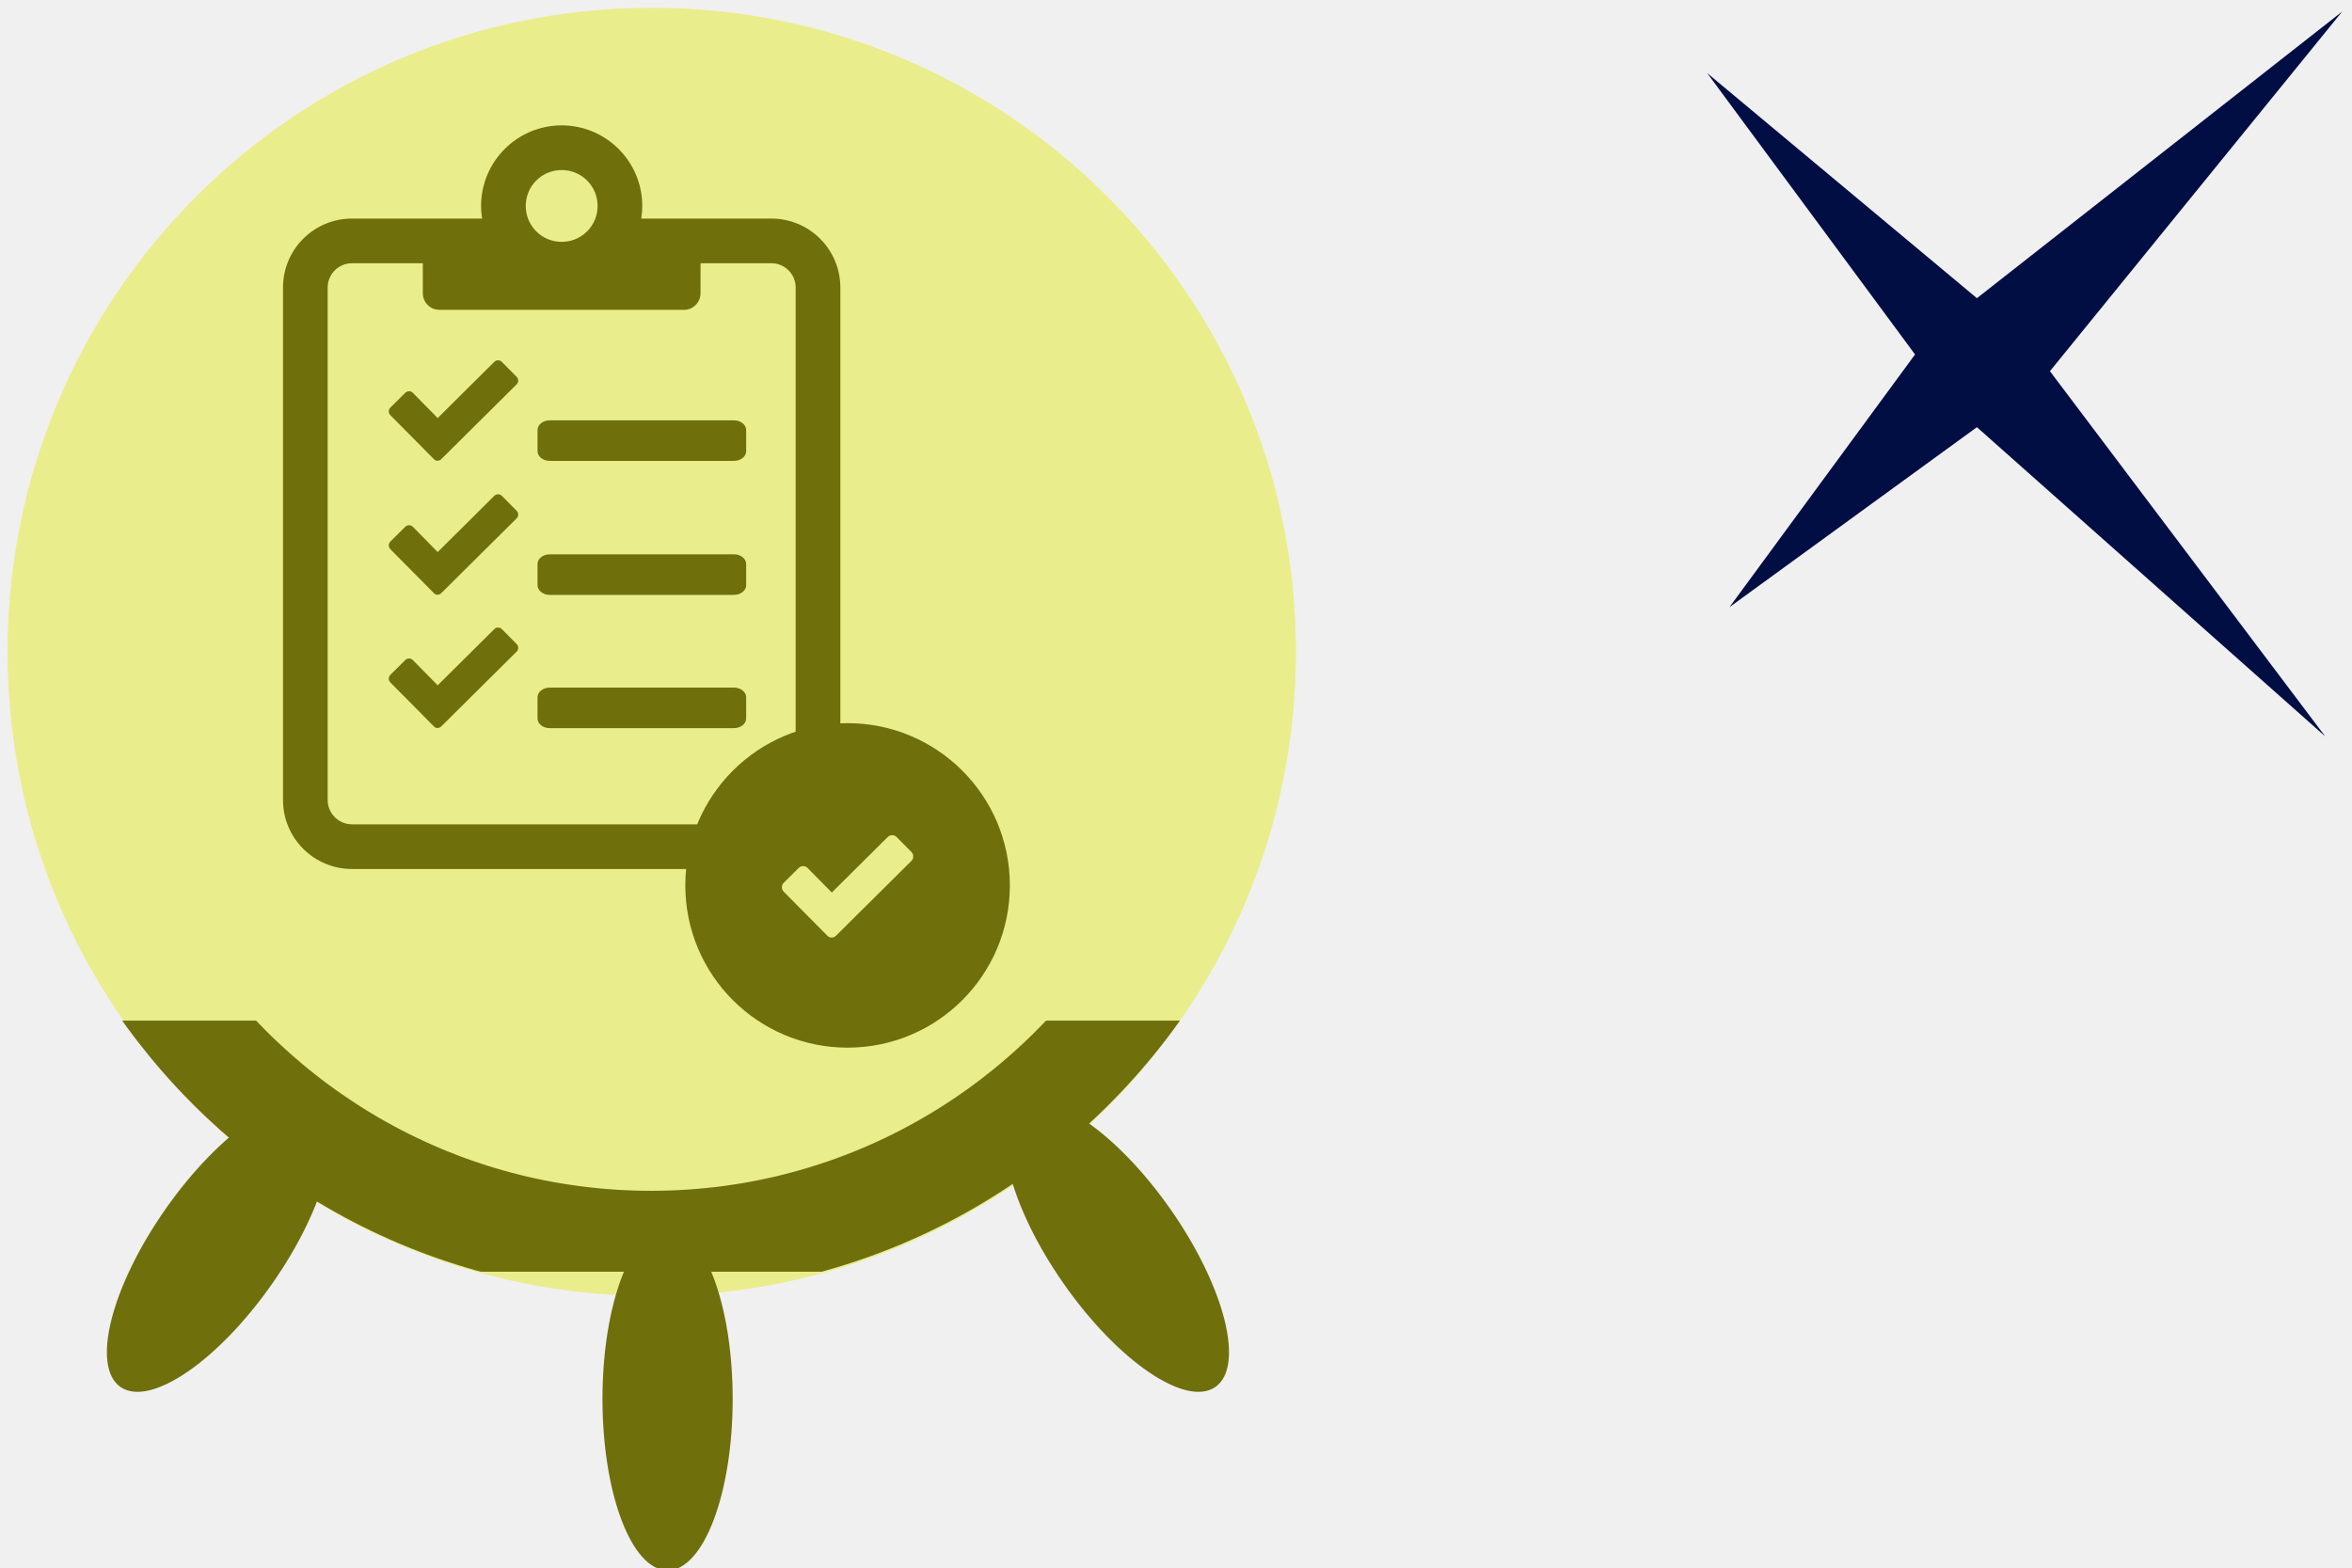
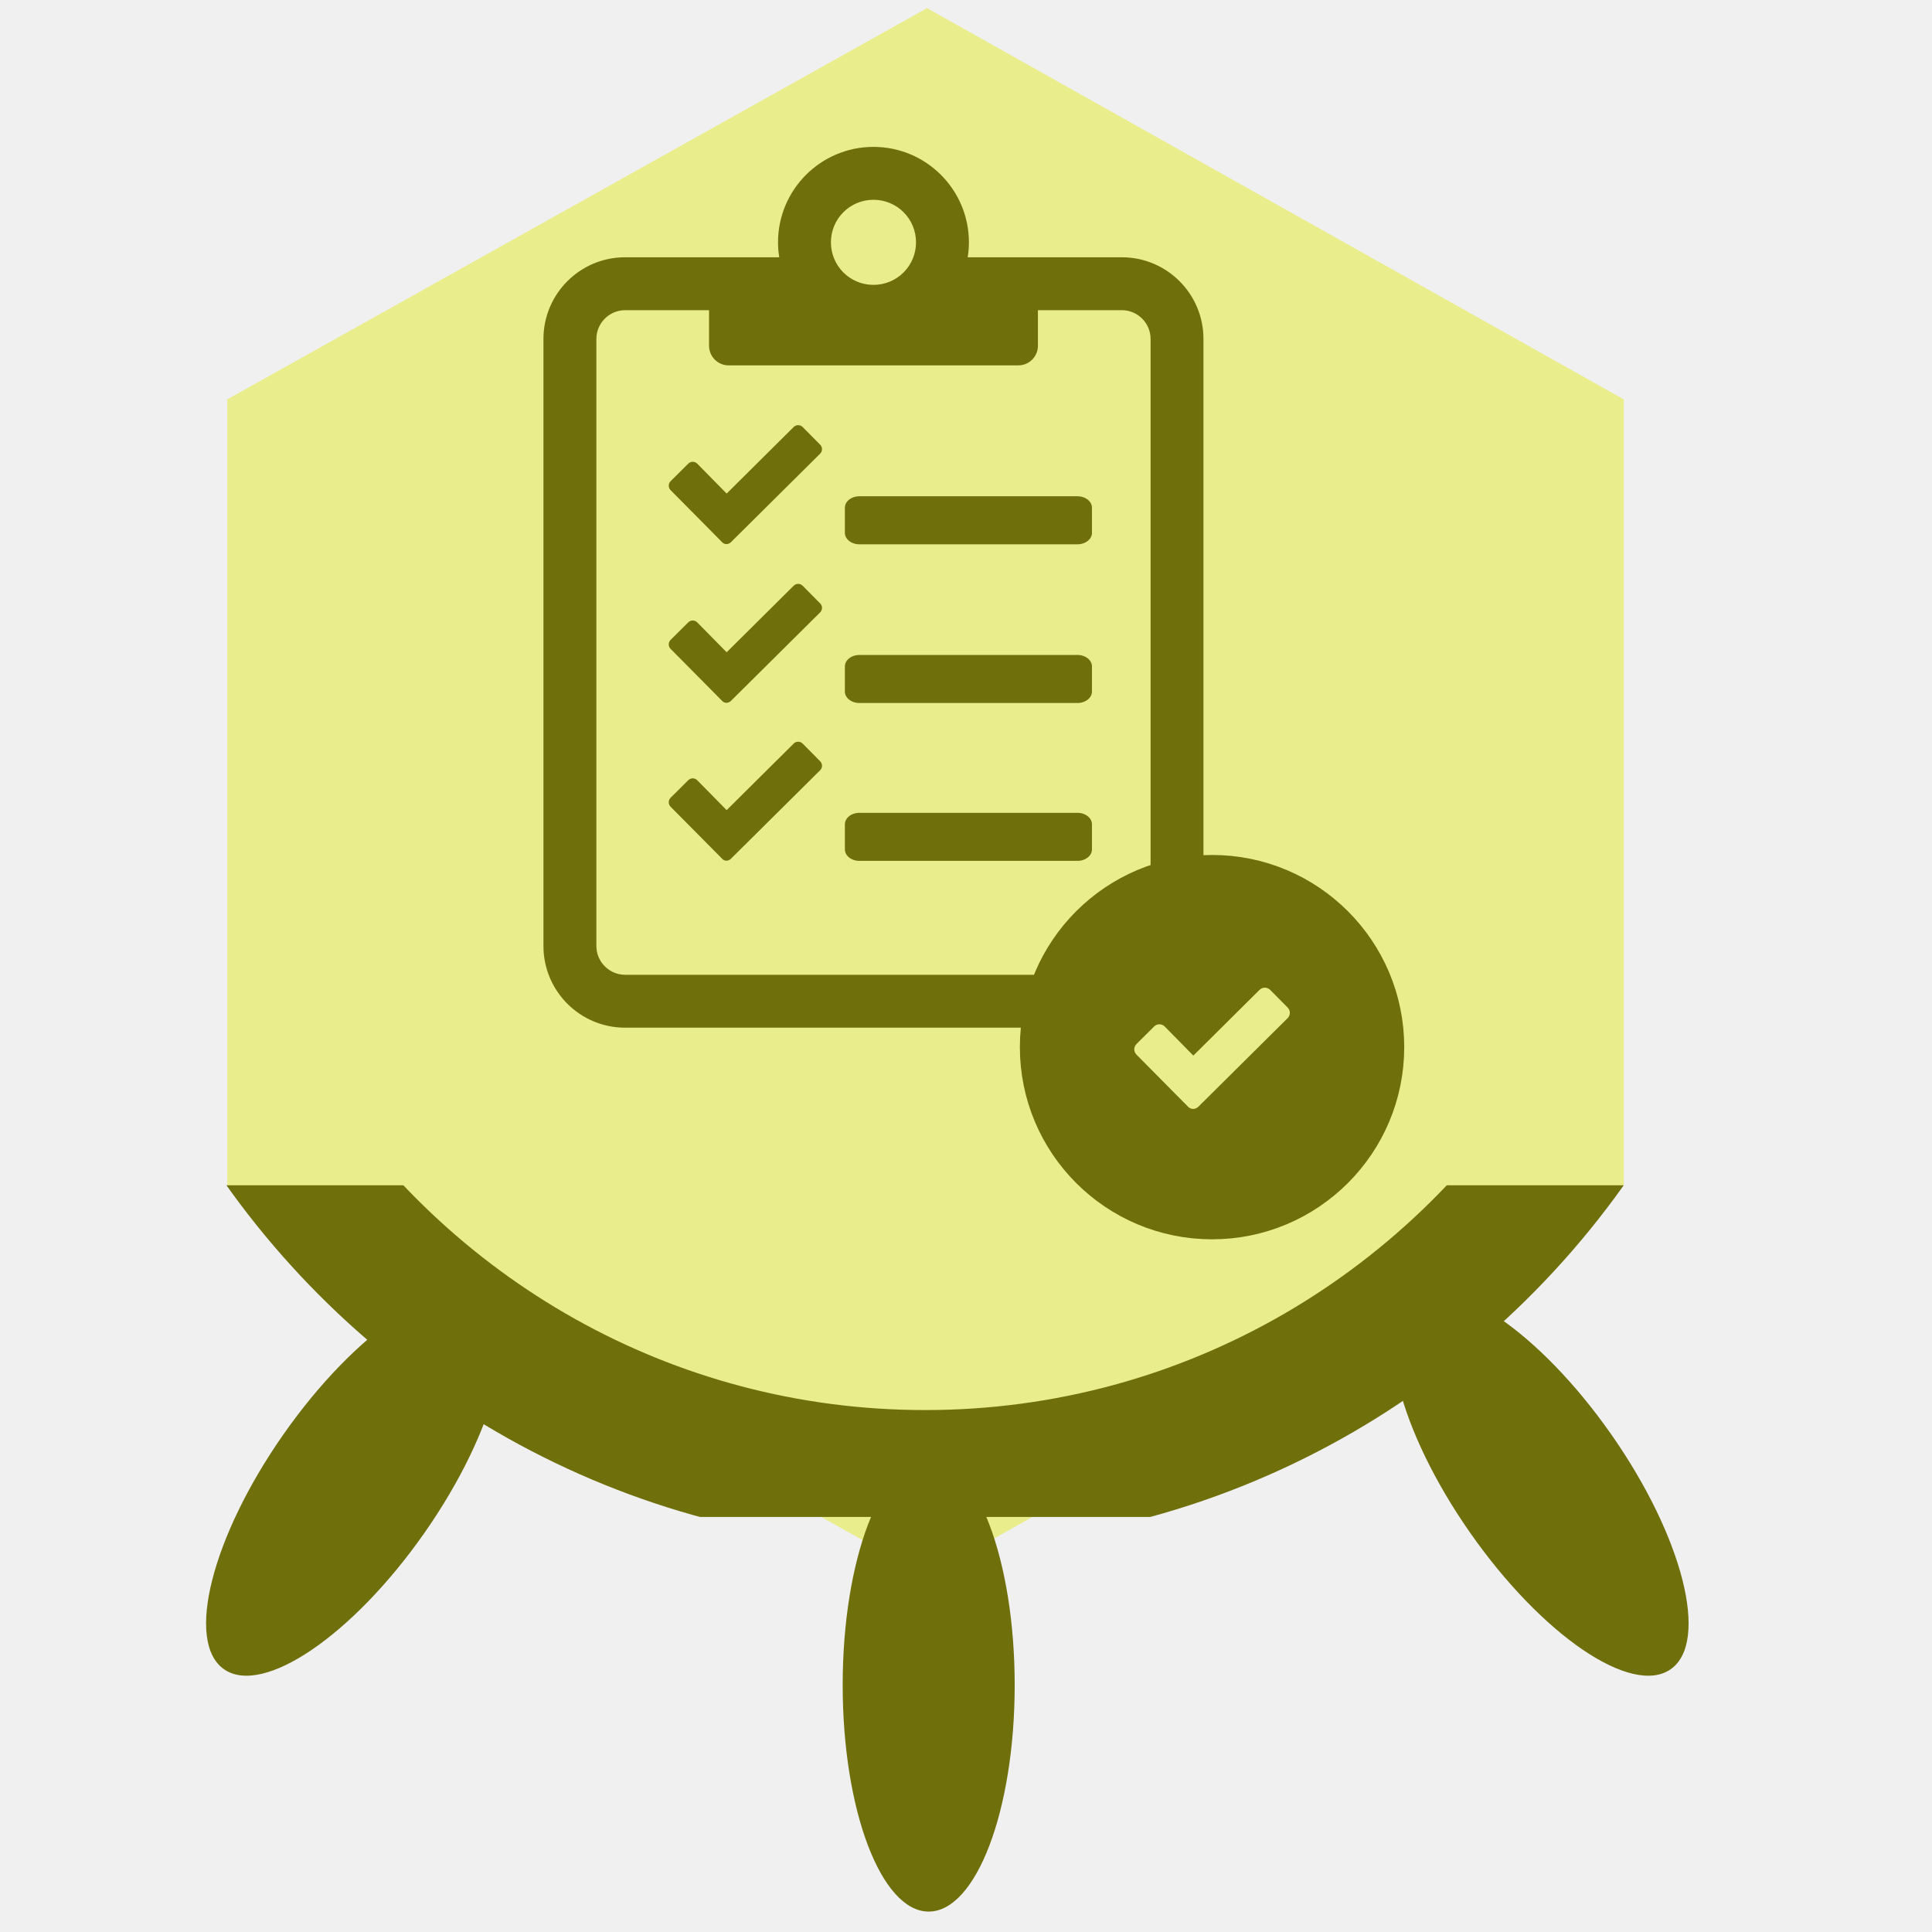
- <svg xmlns="http://www.w3.org/2000/svg" height="40" viewBox="0 0 60 40" width="60" version="1.1" id="svg36">
-   <defs id="defs40">
-     <mask id="a-1" fill="#ffffff">
-       <path d="M 0,0 H 313.303 V 159.865 H 0 Z" fill="#ffffff" fill-rule="evenodd" id="path2-9" />
+ <svg xmlns="http://www.w3.org/2000/svg" width="40" height="40" version="1.1" viewBox="0 0 40 40">
+   <defs>
+     <mask id="c" fill="#ffffff">
+       <path d="m0 0h313.3v159.86h-313.3z" fill="#fff" fill-rule="evenodd" />
    </mask>
-     <clipPath clipPathUnits="userSpaceOnUse" id="clipPath3444">
-       <path d="M 11.52,162 C 11.52,81.677 135.307,16.561 288,16.561 v 0 c 152.693,0 276.481,65.116 276.481,145.439 v 0 c 0,80.322 -123.788,145.439 -276.481,145.439 v 0 C 135.307,307.439 11.52,242.322 11.52,162" id="path3446" />
-     </clipPath>
-     <radialGradient cx="0" cy="0" fx="0" fy="0" gradientTransform="matrix(363.0579,0,0,-363.0579,177.52,256.3071)" gradientUnits="userSpaceOnUse" id="radialGradient3452" r="1" spreadMethod="pad">
-       <stop id="stop3454" offset="0" style="stop-opacity:1;stop-color:#aeb2d5" />
-       <stop id="stop3456" offset="0.3" style="stop-opacity:1;stop-color:#aeb2d5" />
-       <stop id="stop3458" offset="0.75" style="stop-opacity:1;stop-color:#484c89" />
-       <stop id="stop3460" offset="1" style="stop-opacity:1;stop-color:#484c89" />
-     </radialGradient>
-     <clipPath clipPathUnits="userSpaceOnUse" id="clipPath3468">
-       <path d="M 0,324 H 576 V 0 H 0 Z" id="path3470" />
-     </clipPath>
-     <clipPath clipPathUnits="userSpaceOnUse" id="clipPath3480">
-       <path d="M 0,324 H 576 V 0 H 0 Z" id="path3482" />
-     </clipPath>
  </defs>
  <mask id="a" fill="#ffffff">
-     <path d="M 0,0 H 313.303 V 159.865 H 0 Z" fill="#ffffff" fill-rule="evenodd" id="path2" />
+     <path d="m0 0h313.3v159.86h-313.3z" fill="#fff" fill-rule="evenodd" />
  </mask>
  <mask id="b" fill="#ffffff">
-     <path d="M 0,0 H 313.303 V 159.865 H 0 Z" fill="#ffffff" fill-rule="evenodd" id="path5" />
+     <path d="m0 0h313.3v159.86h-313.3z" fill="#fff" fill-rule="evenodd" />
  </mask>
-   <g id="g1042" style="display:inline">
-     <g id="g994" transform="matrix(0.08667043,0,0,0.08667043,54.83753,-43.97586)" style="display:inline">
-       <path id="path990" style="fill:#000e44;fill-opacity:1;fill-rule:evenodd;stroke:none;stroke-width:3.147" d="m 56.695,510.774 -107.532,84.402 -79.398,-66.275 61.189,82.843 -54.627,74.395 72.837,-52.987 102.529,91.046 -81.039,-107.532 z" />
-     </g>
-     <circle style="opacity:1;fill:#eaed8c;fill-opacity:1;stroke:none;stroke-width:0.308;stroke-miterlimit:2.5;stroke-opacity:1;stop-color:#000000" id="path912" cx="16.627" cy="16.633" r="16.434" />
-     <g fill="none" fill-rule="evenodd" transform="matrix(0.1506934,0,0,0.1506934,-6.197667,-20.88076)" id="g1008" style="fill:#6f6f0c;fill-opacity:1">
-       <g transform="matrix(0.9286315,0,0,-0.9286315,9.271821,454.1644)" id="g1006" style="fill:#6f6f0c;fill-opacity:1">
-         <g fill="#0f1689" mask="url(#a-1)" id="g1002" style="fill:#6f6f0c;fill-opacity:1" transform="matrix(0.9448936,0,0,0.9448936,8.696251,2.70184)">
-           <path d="m 203.461,95.688 c 6.936,0 12.559,-14.809 12.559,-33.077 0,-18.268 -5.623,-33.077 -12.559,-33.077 -6.936,0 -12.559,14.809 -12.559,33.077 0,18.268 5.623,33.077 12.559,33.077 z" transform="rotate(35,137.9312,151.55)" id="path996" style="fill:#6f6f0c;fill-opacity:1" />
-           <path d="m 30.142,95.688 c 6.936,0 12.559,-14.809 12.559,-33.077 0,-18.268 -5.623,-33.077 -12.559,-33.077 -6.936,0 -12.559,14.809 -12.559,33.077 0,18.268 5.623,33.077 12.559,33.077 z" transform="matrix(-0.819152,0.5735764,0.5735764,0.819152,58.08461,47.70477)" id="path998" style="fill:#6f6f0c;fill-opacity:1" />
-           <path d="m 116.733,66.275 c 6.936,0 12.559,-14.809 12.559,-33.077 0,-18.268 -5.623,-33.077 -12.559,-33.077 -6.936,0 -12.559,14.809 -12.559,33.077 0,18.268 5.623,33.077 12.559,33.077 z" transform="matrix(-1,0,0,1,272.6285,53.67076)" id="path1000" style="fill:#6f6f0c;fill-opacity:1" />
+   <g>
+     <g transform="matrix(.049282 0 0 .049282 7.1826 3.1743)" fill="none" fill-rule="evenodd">
+       <g transform="translate(225,326)">
+         <g transform="matrix(20.291 0 0 20.291 -1228.4 -392.26)">
+           <g transform="matrix(.49527 0 0 .49527 5.0758 3.2126)">
+             <g transform="matrix(1.7758,0,0,1.7758,-164.24,-70.425)">
+               <g transform="translate(145.07,88.093)" fill="#eaed8c" stroke-width="3.24">
+                 <polygon class="st0" transform="matrix(.72255 0 0 .7031 -28.717 -125.97)" points="55.7 158 32.9 144.9 32.9 118.6 55.7 105.5 78.4 118.6 78.4 144.9" fill="#eaed8c" />
+               </g>
+               <g transform="matrix(.15831 0 0 .15831 132.16 18.72)" fill="#005e20" fill-rule="evenodd">
+                 <g transform="matrix(1.0777,0,0,-1.0777,-10.799,451.79)">
+                   <g transform="matrix(.94489 0 0 .94489 8.6963 2.7018)" fill="#6f6f0c" mask="url(#c)">
+                     <path transform="rotate(35,137.93,151.55)" d="m203.46 95.688c6.936 0 12.559-14.809 12.559-33.077s-5.623-33.077-12.559-33.077-12.559 14.809-12.559 33.077 5.623 33.077 12.559 33.077z" />
+                     <path transform="matrix(-.81915 .57358 .57358 .81915 58.085 47.705)" d="m30.142 95.688c6.936 0 12.559-14.809 12.559-33.077s-5.623-33.077-12.559-33.077c-6.936 0-12.559 14.809-12.559 33.077s5.623 33.077 12.559 33.077z" />
+                     <path d="m153.24 119.95c-6.936 0-12.559-14.809-12.559-33.077s5.623-33.077 12.559-33.077c6.936 0 12.559 14.809 12.559 33.077s-5.623 33.077-12.559 33.077z" />
+                   </g>
+                   <path transform="matrix(.94489 0 0 .94489 8.6963 2.7018)" d="m251.47 173.1c-20.23-33.61-56.89-56.068-98.756-56.068-40.721 0-76.516 21.246-97.059 53.335" fill="none" mask="url(#c)" stroke="#6f6f0c" stroke-width="19.999" />
+                 </g>
+               </g>
+             </g>
+           </g>
        </g>
-         <path d="m 251.467,173.1 c -20.23,-33.61 -56.89,-56.068 -98.756,-56.068 -40.721,0 -76.516,21.246 -97.059,53.335" mask="url(#a-1)" stroke="#0f1689" stroke-width="20" id="path1004" style="stroke:#6f6f0c;stroke-opacity:1;fill:none;fill-opacity:1" transform="matrix(0.9448936,0,0,0.9448936,8.696251,2.70184)" />
-       </g>
-     </g>
-     <g id="g97" transform="matrix(0.03936691,0,0,0.03936691,6.855578,5.12944)" />
-     <g id="g99" transform="matrix(0.03936691,0,0,0.03936691,6.855578,5.12944)" />
-     <g id="g101" transform="matrix(0.03936691,0,0,0.03936691,6.855578,5.12944)" />
-     <g id="g103" transform="matrix(0.03936691,0,0,0.03936691,6.855578,5.12944)" />
-     <g id="g105" transform="matrix(0.03936691,0,0,0.03936691,6.855578,5.12944)" />
-     <g id="g107" transform="matrix(0.03936691,0,0,0.03936691,6.855578,5.12944)" />
-     <g id="g109" transform="matrix(0.03936691,0,0,0.03936691,6.855578,5.12944)" />
-     <g id="g111" transform="matrix(0.03936691,0,0,0.03936691,6.855578,5.12944)" />
-     <g id="g113" transform="matrix(0.03936691,0,0,0.03936691,6.855578,5.12944)" />
-     <g id="g115" transform="matrix(0.03936691,0,0,0.03936691,6.855578,5.12944)" />
-     <g id="g117" transform="matrix(0.03936691,0,0,0.03936691,6.855578,5.12944)" />
-     <g id="g119" transform="matrix(0.03936691,0,0,0.03936691,6.855578,5.12944)" />
-     <g id="g121" transform="matrix(0.03936691,0,0,0.03936691,6.855578,5.12944)" />
-     <g id="g123" transform="matrix(0.03936691,0,0,0.03936691,6.855578,5.12944)" />
-     <g id="g125" transform="matrix(0.03936691,0,0,0.03936691,6.855578,5.12944)" />
-     <g fill="none" fill-rule="evenodd" id="g130" transform="matrix(0.04928164,0,0,0.04928164,7.182572,3.17432)">
-       <path fill="#ffffff" d="M 17,60 H 274 V 368 H 17 Z" id="path120" style="fill:#eaed8c;fill-opacity:1" />
-       <path d="m 253.563,48.25 h -66.797 c 0.302,-1.96 0.453,-3.996 0.453,-6.031 C 187.219,18.923 168.296,0 145,0 c -23.296,0 -42.219,18.923 -42.219,42.219 0,2.035 0.151,4.07 0.453,6.031 H 36.437 C 16.46,48.25 0.25,64.459 0.25,84.437 V 349.813 C 0.25,369.79 16.459,386 36.437,386 h 217.125 c 19.979,0 36.188,-16.209 36.188,-36.187 V 84.437 C 289.75,64.459 273.541,48.25 253.562,48.25 Z M 145,24.125 A 18.05,18.05 0 0 1 163.094,42.219 18.05,18.05 0 0 1 145,60.312 18.05,18.05 0 0 1 126.906,42.219 18.05,18.05 0 0 1 145,24.125 Z m 120.625,325.688 c 0,6.634 -5.428,12.062 -12.063,12.062 H 36.438 c -6.634,0 -12.062,-5.428 -12.062,-12.062 V 84.437 c 0,-6.634 5.428,-12.062 12.062,-12.062 h 36.188 v 15.078 c 0,4.976 4.071,9.047 9.047,9.047 h 126.656 c 4.976,0 9.047,-4.071 9.047,-9.047 V 72.375 h 36.188 c 6.634,0 12.062,5.428 12.062,12.062 V 349.813 Z M 234.187,152.709 h -95.375 c -3.746,0 -6.812,2.475 -6.812,5.5 v 11 c 0,3.025 3.066,5.5 6.813,5.5 h 95.375 c 3.746,0 6.812,-2.475 6.812,-5.5 v -11 c 0,-3.025 -3.066,-5.5 -6.813,-5.5 z m 0,69.372 h -95.375 c -3.746,0 -6.812,2.475 -6.812,5.5 v 11 c 0,3.025 3.066,5.5 6.813,5.5 h 95.375 c 3.746,0 6.812,-2.475 6.812,-5.5 v -11 c 0,-3.025 -3.066,-5.5 -6.813,-5.5 z m 0,69 h -95.375 c -3.746,0 -6.812,2.475 -6.812,5.5 v 11 c 0,3.025 3.066,5.5 6.813,5.5 h 95.375 c 3.746,0 6.812,-2.475 6.812,-5.5 v -11 c 0,-3.025 -3.066,-5.5 -6.813,-5.5 z M 122.043,134.946 a 3.274,3.274 0 0 0 0,-4.627 l -7.66,-7.733 a 3.262,3.262 0 0 0 -4.62,0 L 80.824,151.324 68.3,138.599 a 3.262,3.262 0 0 0 -4.62,0 l -7.721,7.672 a 3.274,3.274 0 0 0 0,4.627 l 22.555,22.77 c 1.155,1.28 3.222,1.28 4.499,0 z m 0,69.372 a 3.274,3.274 0 0 0 0,-4.627 l -7.66,-7.732 a 3.262,3.262 0 0 0 -4.62,0 L 80.824,220.696 68.3,207.972 a 3.262,3.262 0 0 0 -4.62,0 l -7.721,7.671 a 3.274,3.274 0 0 0 0,4.627 l 22.555,22.771 c 1.155,1.279 3.222,1.279 4.499,0 z m 0,69 a 3.274,3.274 0 0 0 0,-4.627 l -7.66,-7.732 a 3.262,3.262 0 0 0 -4.62,0 L 80.824,289.696 68.3,276.972 a 3.262,3.262 0 0 0 -4.62,0 l -7.721,7.671 a 3.274,3.274 0 0 0 0,4.627 l 22.555,22.771 c 1.155,1.279 3.222,1.279 4.499,0 z" fill="#002b49" id="path122" style="fill:#6f6f0c;fill-opacity:1;stroke:#eaed8c;stroke-opacity:1" />
-       <g transform="translate(225,326)" id="g128">
-         <circle stroke="#ffffff" stroke-width="16" fill="#f59551" cx="68" cy="68" r="76" id="circle124" style="fill:#6f6f0c;fill-opacity:1;stroke:#6f6f0c;stroke-opacity:1" />
-         <path d="m 101.042,55.318 a 3.274,3.274 0 0 0 0,-4.627 l -7.66,-7.732 a 3.262,3.262 0 0 0 -4.62,0 L 59.823,71.696 47.299,58.972 a 3.262,3.262 0 0 0 -4.62,0 l -7.721,7.671 a 3.274,3.274 0 0 0 0,4.627 l 22.555,22.771 c 1.155,1.279 3.222,1.279 4.499,0 z" fill="#ffffff" id="path126" style="fill:#eaed8c;fill-opacity:1" />
+         <g>
+           <path d="m-126.82-271.51h247.01v296.03h-247.01z" fill="#eaed8c" stroke-width=".961" />
+           <path d="m100.55-282.81h-64.2c0.29-1.884 0.435-3.841 0.435-5.797 0-22.39-18.187-40.578-40.578-40.578-22.39 0-40.578 18.187-40.578 40.578 0 1.956 0.145 3.912 0.435 5.797h-64.2c-19.2 0-34.78 15.579-34.78 34.78v255.06c0 19.2 15.579 34.78 34.78 34.78h208.68c19.202 0 34.781-15.579 34.781-34.78v-255.06c0-19.201-15.579-34.78-34.781-34.78zm-104.34-23.187a17.348 17.348 0 0 1 17.391 17.391 17.348 17.348 0 0 1-17.391 17.39 17.348 17.348 0 0 1-17.391-17.39 17.348 17.348 0 0 1 17.391-17.391zm115.94 313.03c0 6.376-5.217 11.593-11.594 11.593h-208.68c-6.376 0-11.593-5.217-11.593-11.593v-255.06c0-6.376 5.217-11.593 11.593-11.593h34.781v14.492c0 4.783 3.913 8.695 8.695 8.695h121.73c4.783 0 8.695-3.913 8.695-8.695v-14.492h34.781c6.376 0 11.593 5.217 11.593 11.593v255.06zm-30.216-189.44h-91.668c-3.6 0-6.547 2.379-6.547 5.286v10.572c0 2.907 2.947 5.286 6.548 5.286h91.668c3.6 0 6.547-2.379 6.547-5.286v-10.572c0-2.907-2.947-5.286-6.548-5.286zm0 66.675h-91.668c-3.6 0-6.547 2.379-6.547 5.286v10.572c0 2.907 2.947 5.286 6.548 5.286h91.668c3.6 0 6.547-2.379 6.547-5.286v-10.572c0-2.907-2.947-5.286-6.548-5.286zm0 66.318h-91.668c-3.6 0-6.547 2.379-6.547 5.286v10.572c0 2.907 2.947 5.286 6.548 5.286h91.668c3.6 0 6.547-2.379 6.547-5.286v-10.572c0-2.907-2.947-5.286-6.548-5.286zm-107.78-150.07a3.147 3.147 0 0 0 0-4.447l-7.362-7.432a3.135 3.135 0 0 0-4.44 0l-27.814 27.621-12.037-12.23a3.135 3.135 0 0 0-4.44 0l-7.421 7.374a3.147 3.147 0 0 0 0 4.447l21.678 21.885c1.11 1.23 3.097 1.23 4.324 0zm0 66.675a3.147 3.147 0 0 0 0-4.447l-7.362-7.431a3.135 3.135 0 0 0-4.44 0l-27.814 27.62-12.037-12.229a3.135 3.135 0 0 0-4.44 0l-7.421 7.373a3.147 3.147 0 0 0 0 4.447l21.678 21.886c1.11 1.229 3.097 1.229 4.324 0zm0 66.318a3.147 3.147 0 0 0 0-4.447l-7.362-7.431a3.135 3.135 0 0 0-4.44 0l-27.814 27.62-12.037-12.229a3.135 3.135 0 0 0-4.44 0l-7.421 7.373a3.147 3.147 0 0 0 0 4.447l21.678 21.886c1.11 1.229 3.097 1.229 4.324 0z" fill="#6f6f0c" stroke="#eaed8c" stroke-width=".961" />
+           <circle cx="138.45" cy="49.504" r="73.046" fill="#6f6f0c" stroke="#6f6f0c" stroke-width="15.378" />
+           <path d="m170.21 37.315a3.147 3.147 0 0 0 0-4.447l-7.362-7.431a3.135 3.135 0 0 0-4.44 0l-27.814 27.62-12.037-12.229a3.135 3.135 0 0 0-4.44 0l-7.421 7.373a3.147 3.147 0 0 0 0 4.447l21.678 21.886c1.11 1.229 3.097 1.229 4.324 0z" fill="#eaed8c" stroke-width=".961" />
+         </g>
      </g>
    </g>
  </g>
-   <g transform="matrix(0.9587988,0,0,0.9587988,-871.3429,-378.3503)" id="g893" />
</svg>
